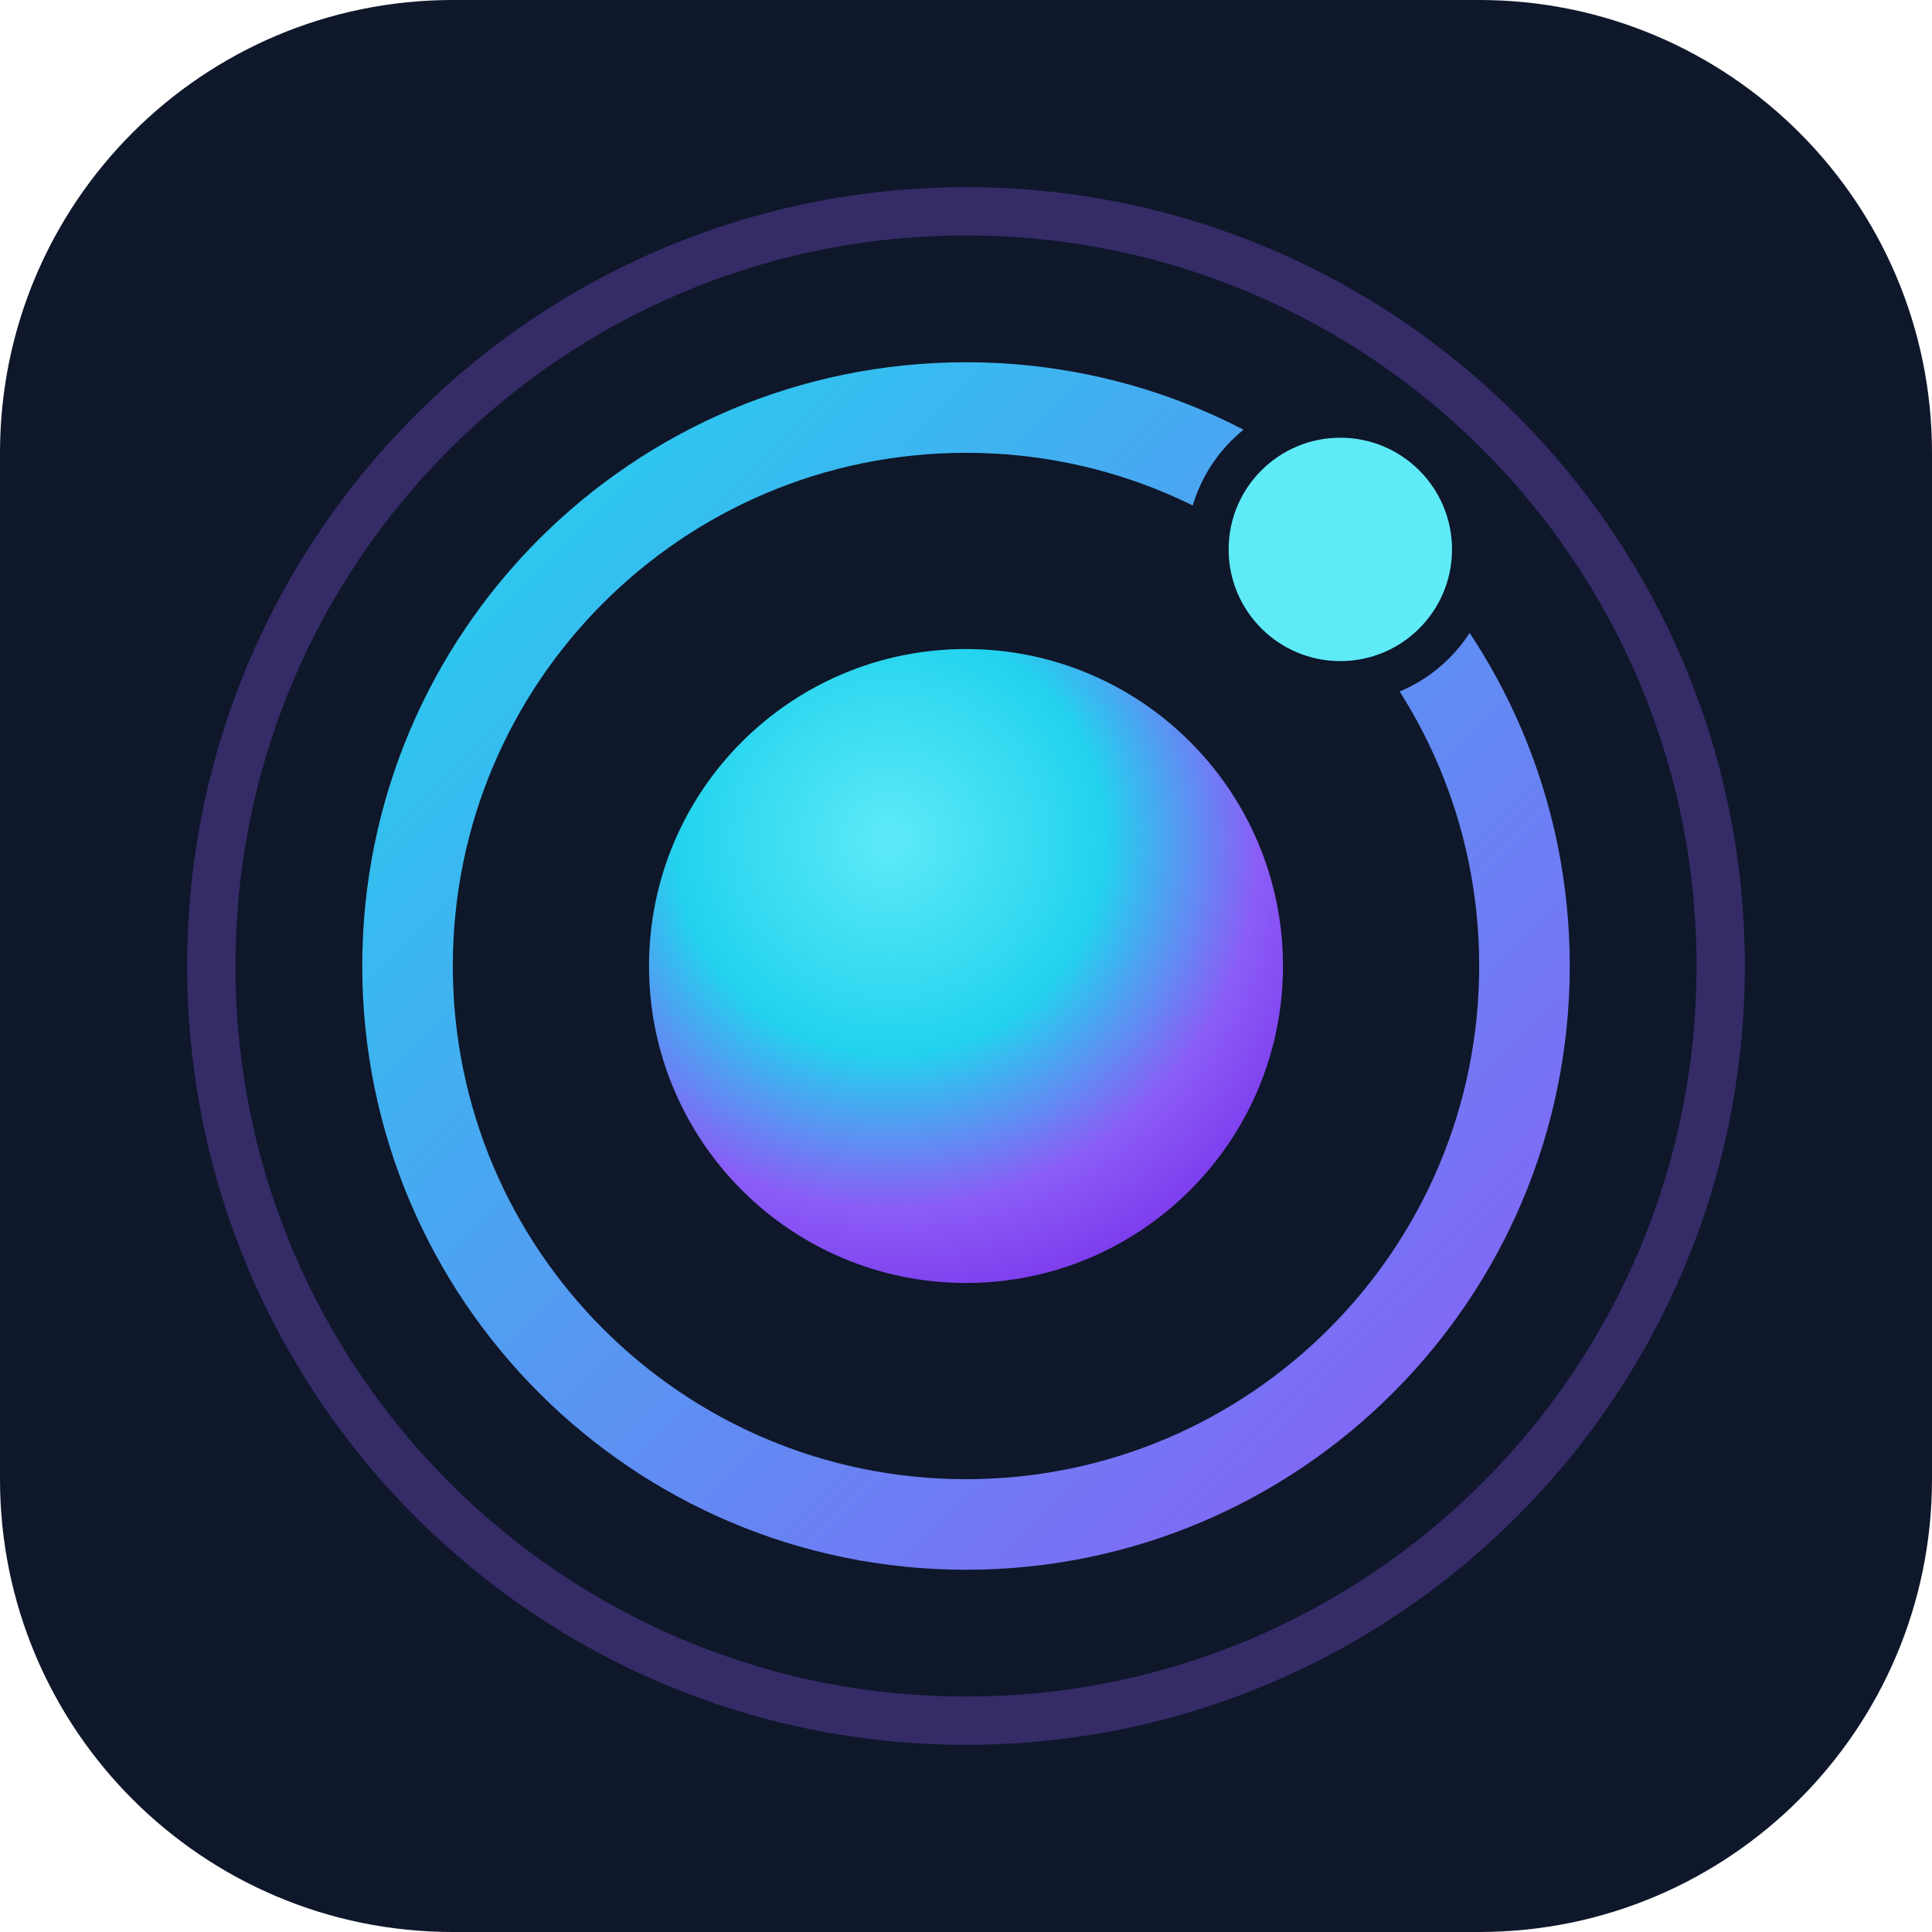
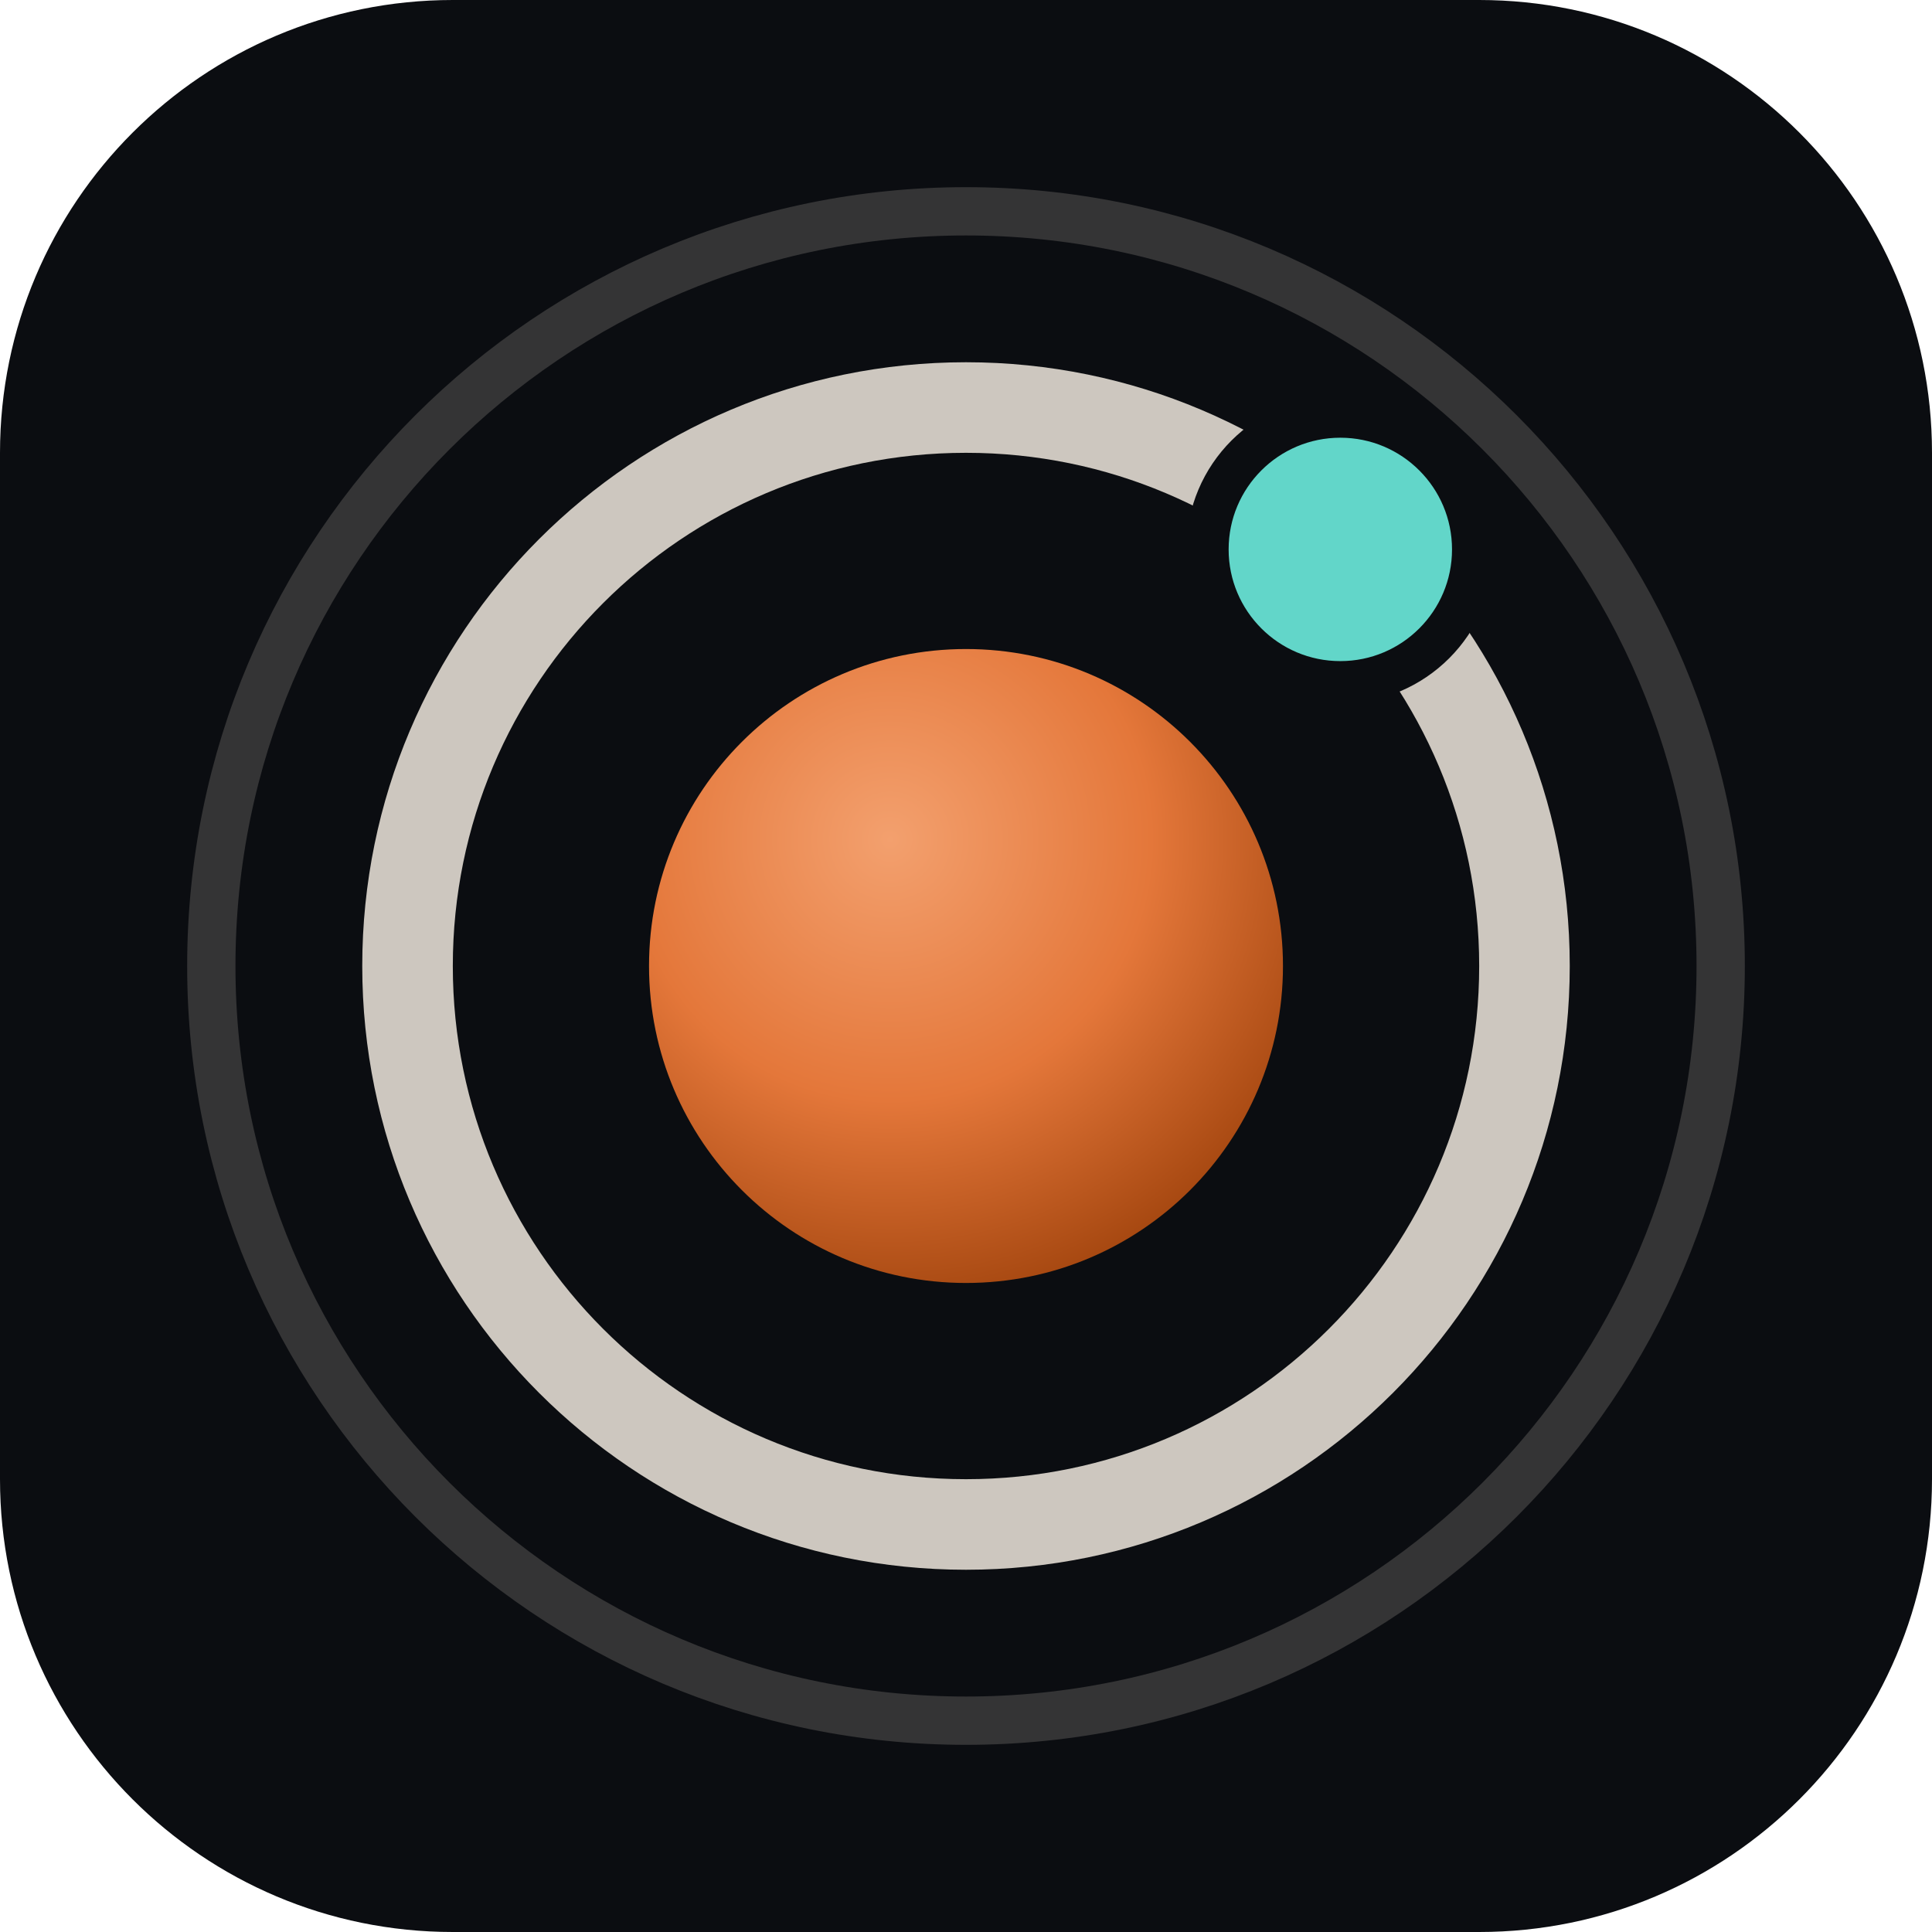
<svg xmlns="http://www.w3.org/2000/svg" viewBox="0 0 64 64" role="img" aria-label="Loucells Core mark">
  <defs>
    <radialGradient id="lc-core" cx="38%" cy="30%" r="75%">
-       <stop offset="0%" stop-color="#5EEAF7" />
-       <stop offset="45%" stop-color="#22D3EE" />
-       <stop offset="78%" stop-color="#8B5CF6" />
-       <stop offset="100%" stop-color="#7C3AED" />
+       <stop offset="0%" stop-color="#F3A06E" />
+       <stop offset="55%" stop-color="#E4773A" />
+       <stop offset="100%" stop-color="#A4460F" />
    </radialGradient>
-     <linearGradient id="lc-ring" x1="14" y1="14" x2="50" y2="50" gradientUnits="userSpaceOnUse">
-       <stop offset="0%" stop-color="#22D3EE" />
-       <stop offset="100%" stop-color="#8B5CF6" />
-     </linearGradient>
  </defs>
-   <rect width="64" height="64" rx="15" fill="#0F172A" />
-   <circle cx="32" cy="32" r="25" fill="none" stroke="#8B5CF6" stroke-opacity="0.30" stroke-width="1.6" />
-   <circle cx="32" cy="32" r="18.5" fill="none" stroke="url(#lc-ring)" stroke-width="3" />
-   <circle cx="44.4" cy="18.2" r="4.4" fill="#5EEAF7" />
-   <circle cx="44.4" cy="18.2" r="4.4" fill="none" stroke="#0F172A" stroke-width="1.4" />
+   <rect width="64" height="64" rx="15" fill="#0B0D11" />
+   <circle cx="32" cy="32" r="25" fill="none" stroke="#EEE8DD" stroke-opacity="0.18" stroke-width="1.6" />
+   <circle cx="32" cy="32" r="18.5" fill="none" stroke="#EEE8DD" stroke-opacity="0.85" stroke-width="3" />
+   <circle cx="44.4" cy="18.2" r="4.4" fill="#62D6C9" />
+   <circle cx="44.4" cy="18.2" r="4.4" fill="none" stroke="#0B0D11" stroke-width="1.4" />
  <circle cx="32" cy="32" r="10.5" fill="url(#lc-core)" />
</svg>
